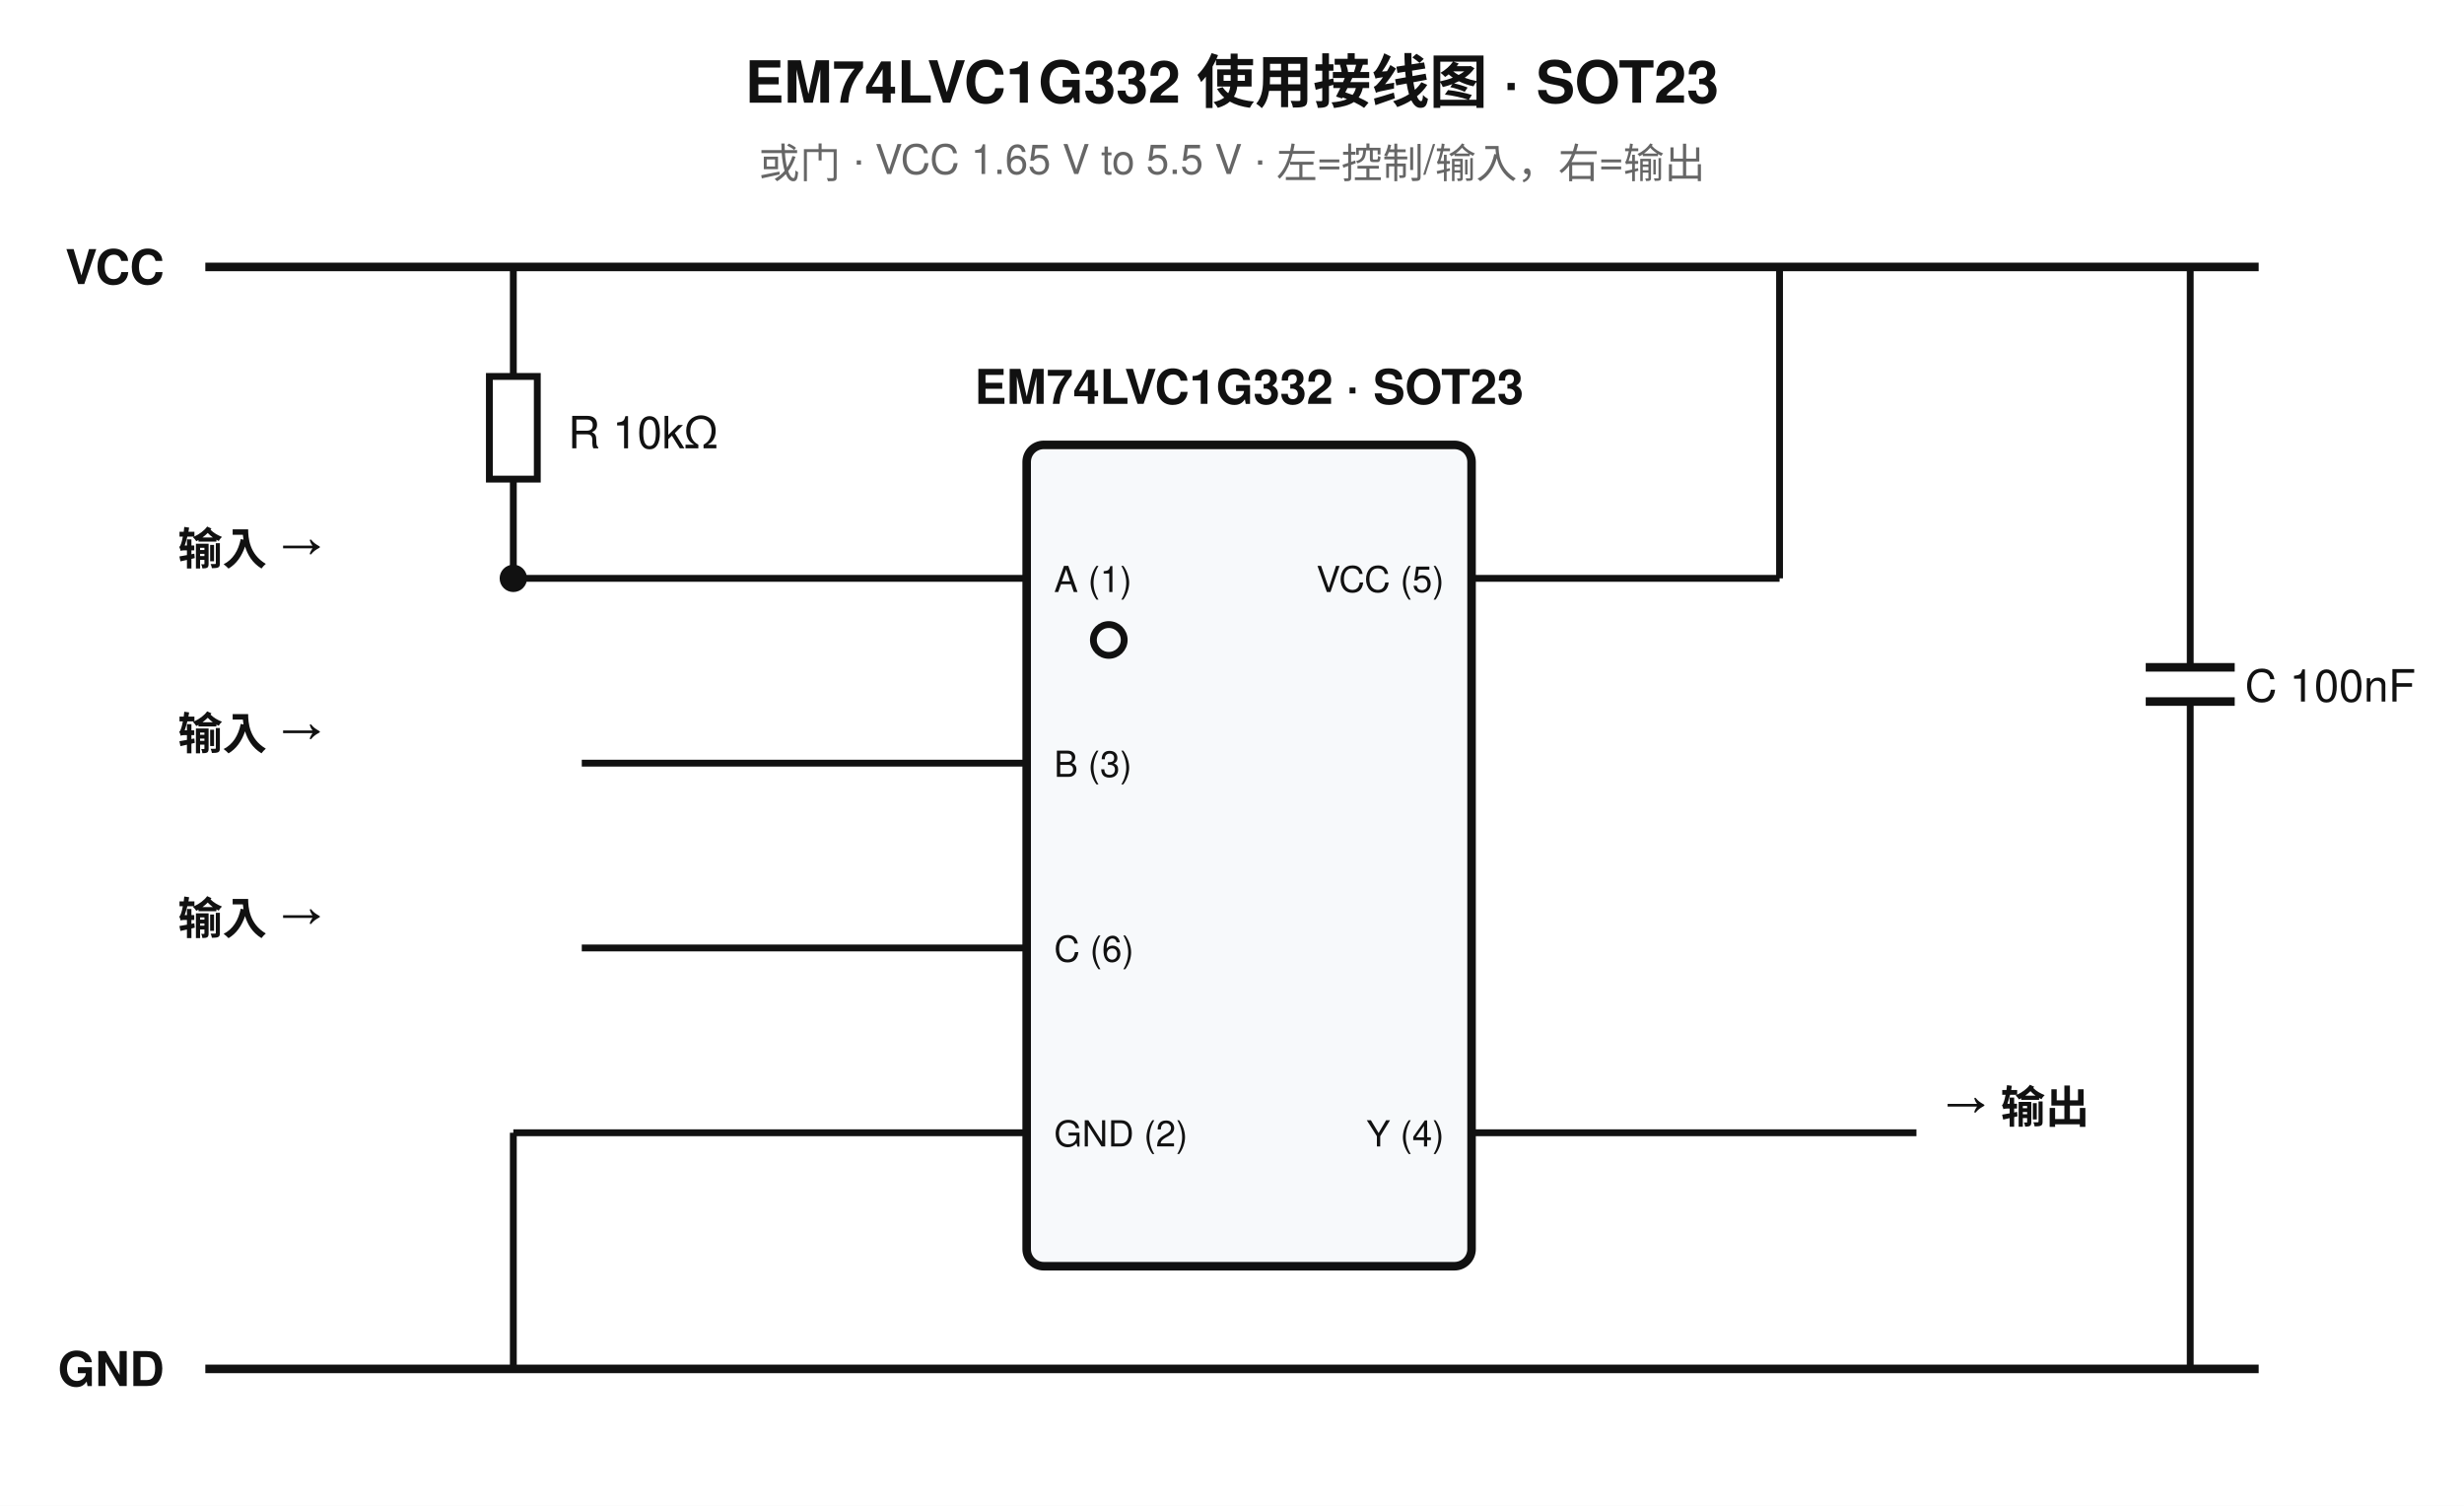
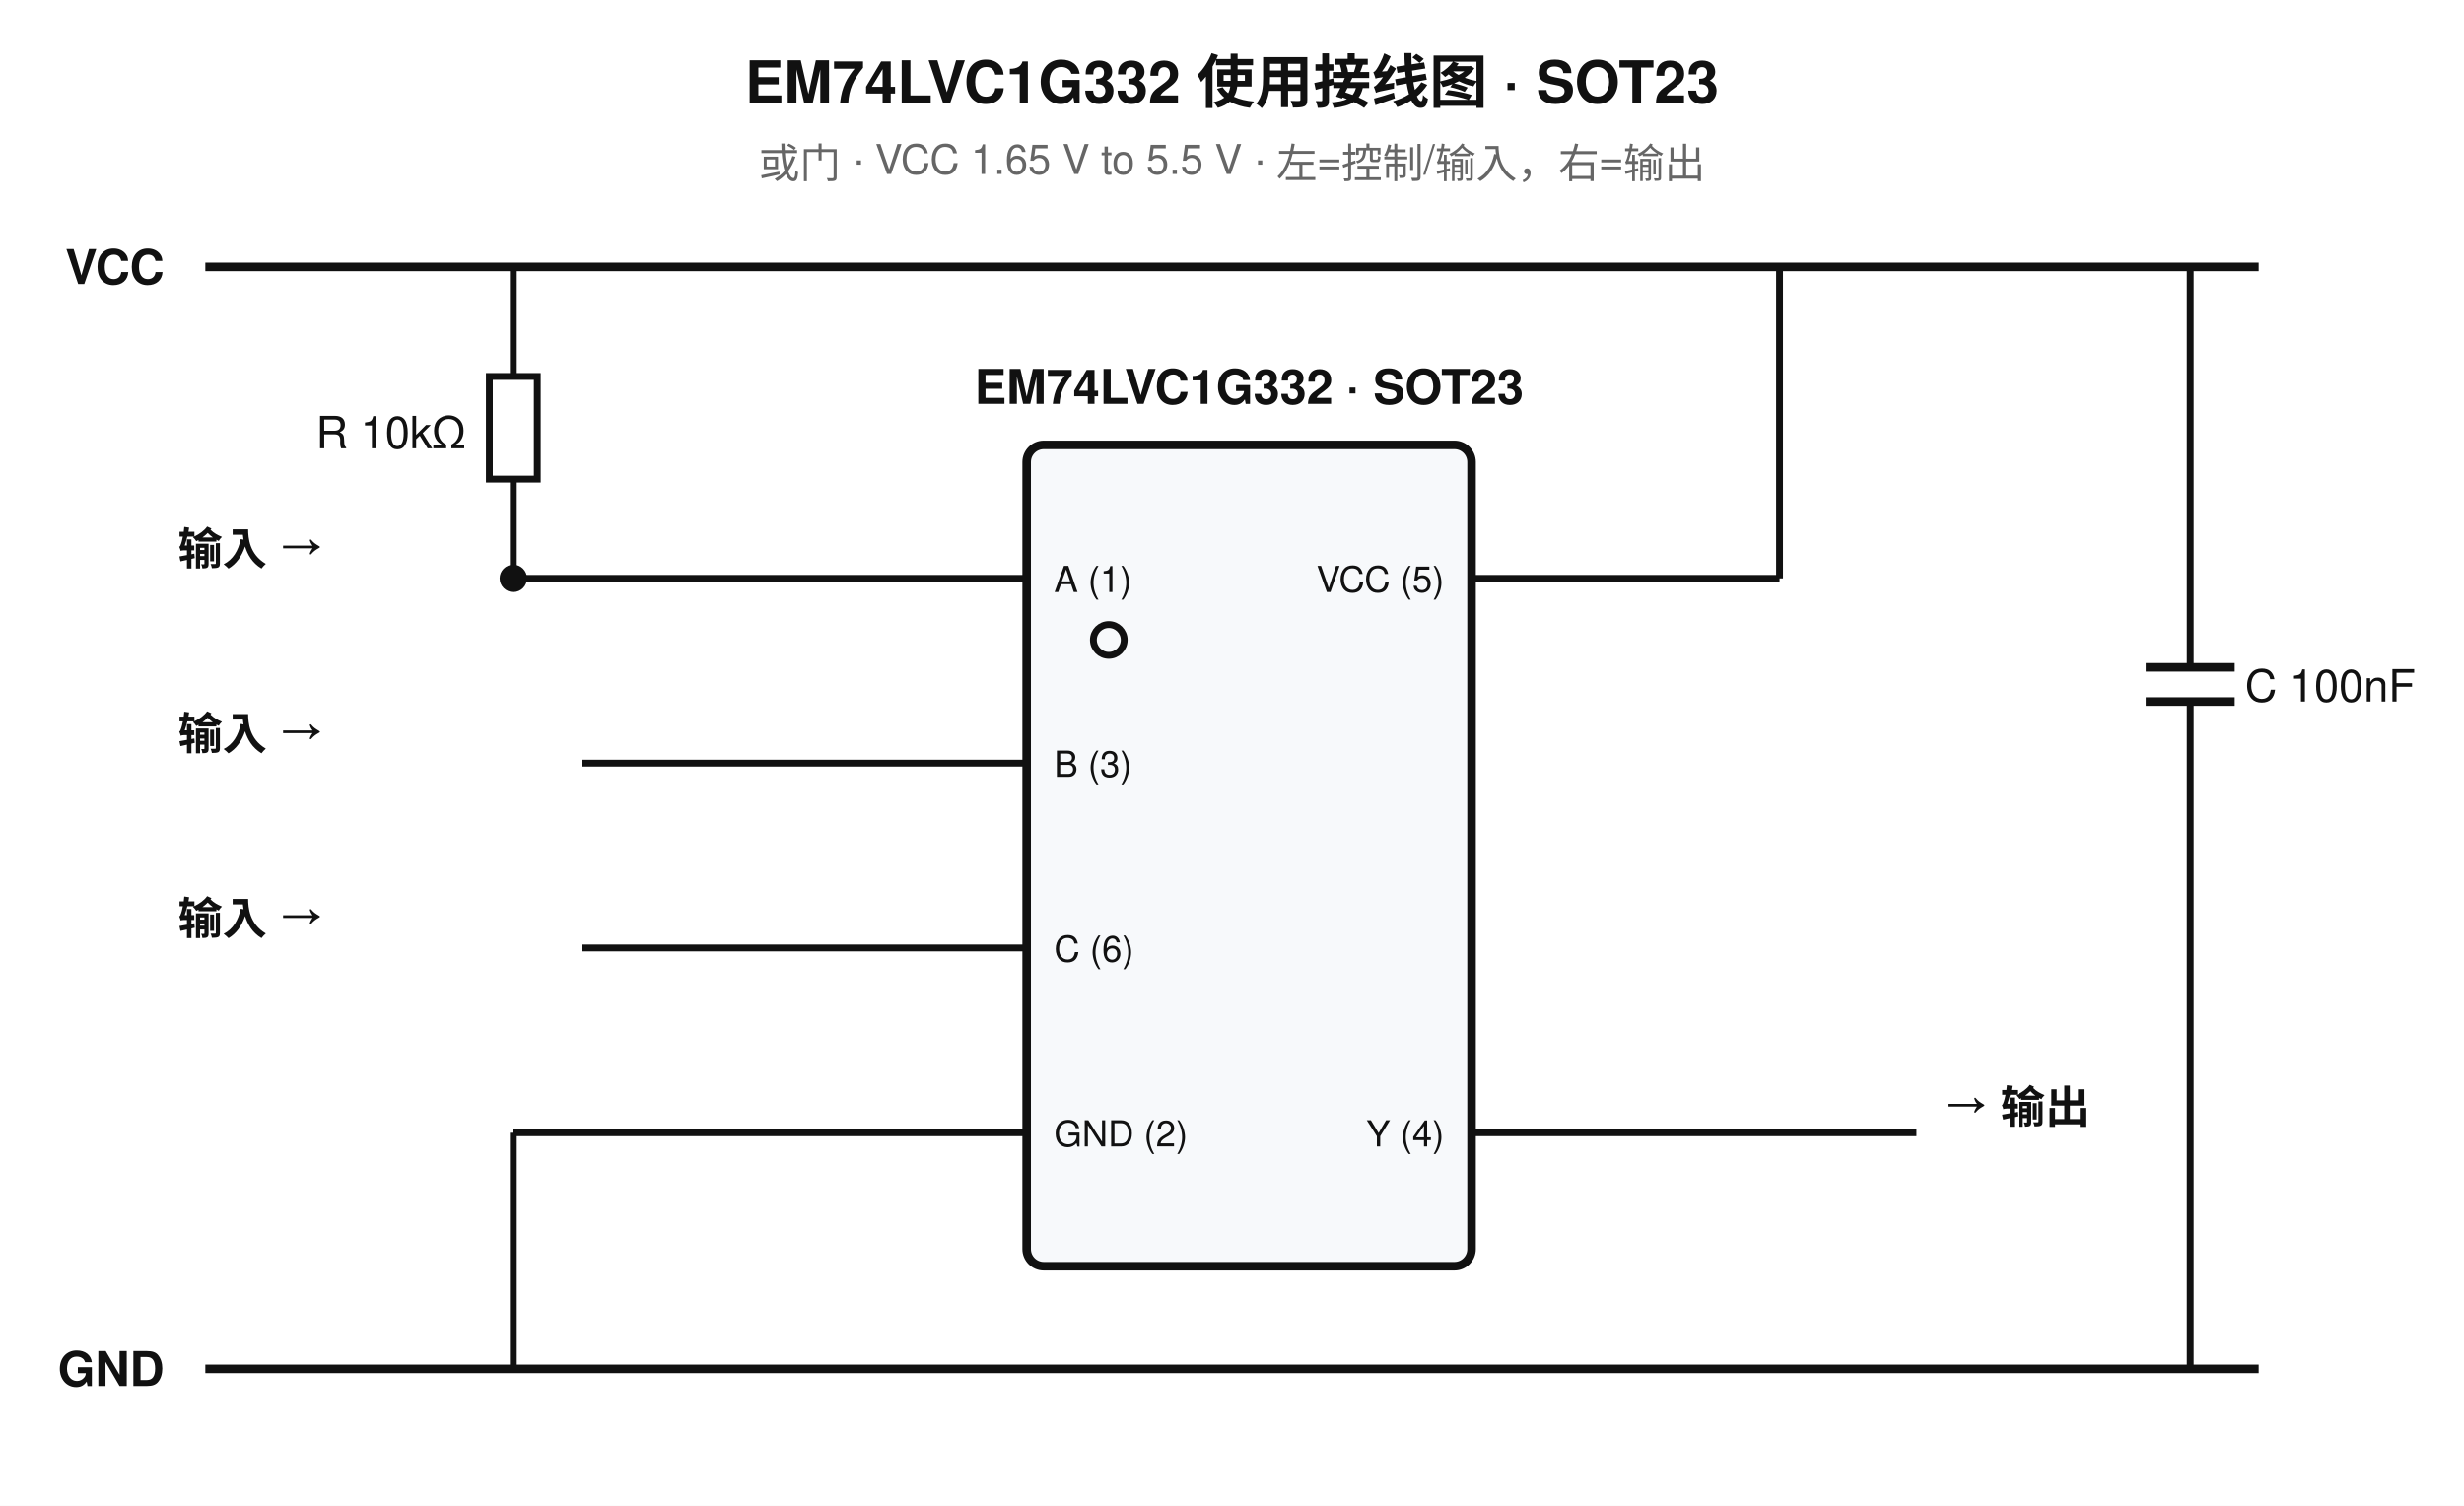
<svg xmlns="http://www.w3.org/2000/svg" viewBox="0 0 720 440" font-family="Helvetica,Arial,sans-serif">
  <rect width="720" height="440" fill="#fff" />
  <text x="360" y="30" text-anchor="middle" font-size="17" font-weight="bold" fill="#111">EM74LVC1G332 使用接线图 · SOT23</text>
  <text x="360" y="52" text-anchor="middle" font-size="12" fill="#666">或门 · VCC 1.65 V to 5.5 V · 左=控制/输入，右=输出</text>
  <line x1="60" y1="78" x2="660" y2="78" stroke="#111" stroke-width="2.5" />
  <text x="48" y="83" text-anchor="end" font-size="14" font-weight="bold" fill="#111">VCC</text>
  <line x1="60" y1="400" x2="660" y2="400" stroke="#111" stroke-width="2.5" />
  <text x="48" y="405" text-anchor="end" font-size="14" font-weight="bold" fill="#111">GND</text>
  <text x="365" y="118" text-anchor="middle" font-size="14" font-weight="bold" fill="#111">EM74LVC1G332 · SOT23</text>
  <rect x="300" y="130" width="130" height="240" rx="5" fill="#f7f9fb" stroke="#111" stroke-width="2.5" />
  <text x="308" y="173.0" font-size="10.5" fill="#111">A (1)</text>
  <line x1="300" y1="169.0" x2="150" y2="169.0" stroke="#111" stroke-width="2" />
  <line x1="150" y1="78" x2="150" y2="110.0" stroke="#111" stroke-width="2" />
  <rect x="143" y="110.0" width="14" height="30" fill="#fff" stroke="#111" stroke-width="2" />
  <line x1="150" y1="140.0" x2="150" y2="169.0" stroke="#111" stroke-width="2" />
  <circle cx="150" cy="169.0" r="4" fill="#111" />
-   <text x="166" y="131.0" font-size="13" fill="#111">R 10kΩ</text>
+   <text x="136" y="131.0" text-anchor="end" font-size="13" fill="#111">R 10kΩ</text>
  <text x="52" y="165.0" font-size="13" font-weight="bold" fill="#111">输入 →</text>
  <text x="308" y="227.0" font-size="10.5" fill="#111">B (3)</text>
  <line x1="300" y1="223.0" x2="170" y2="223.0" stroke="#111" stroke-width="2" />
  <text x="52" y="219.0" font-size="13" font-weight="bold" fill="#111">输入 →</text>
  <text x="308" y="281.0" font-size="10.5" fill="#111">C (6)</text>
  <line x1="300" y1="277.0" x2="170" y2="277.0" stroke="#111" stroke-width="2" />
  <text x="52" y="273.0" font-size="13" font-weight="bold" fill="#111">输入 →</text>
  <text x="308" y="335.0" font-size="10.5" fill="#111">GND (2)</text>
  <line x1="300" y1="331.0" x2="150" y2="331.0" stroke="#111" stroke-width="2" />
  <line x1="150" y1="331.0" x2="150" y2="400" stroke="#111" stroke-width="2" />
  <text x="422" y="173.0" text-anchor="end" font-size="10.5" fill="#111">VCC (5)</text>
  <line x1="430" y1="169.0" x2="520" y2="169.0" stroke="#111" stroke-width="2" />
  <line x1="520" y1="169.0" x2="520" y2="78" stroke="#111" stroke-width="2" />
  <text x="422" y="335.0" text-anchor="end" font-size="10.5" fill="#111">Y (4)</text>
  <line x1="430" y1="331.0" x2="560" y2="331.0" stroke="#111" stroke-width="2" />
  <text x="568" y="327.0" font-size="13" font-weight="bold" fill="#111">→ 输出</text>
  <circle cx="324" cy="187.0" r="4.5" fill="none" stroke="#111" stroke-width="2" />
  <text x="656" y="205" font-size="13" fill="#111">C 100nF</text>
  <line x1="640" y1="78" x2="640" y2="195" stroke="#111" stroke-width="2" />
  <line x1="627" y1="195" x2="653" y2="195" stroke="#111" stroke-width="2.5" />
  <line x1="627" y1="205" x2="653" y2="205" stroke="#111" stroke-width="2.5" />
  <line x1="640" y1="205" x2="640" y2="400" stroke="#111" stroke-width="2" />
</svg>
